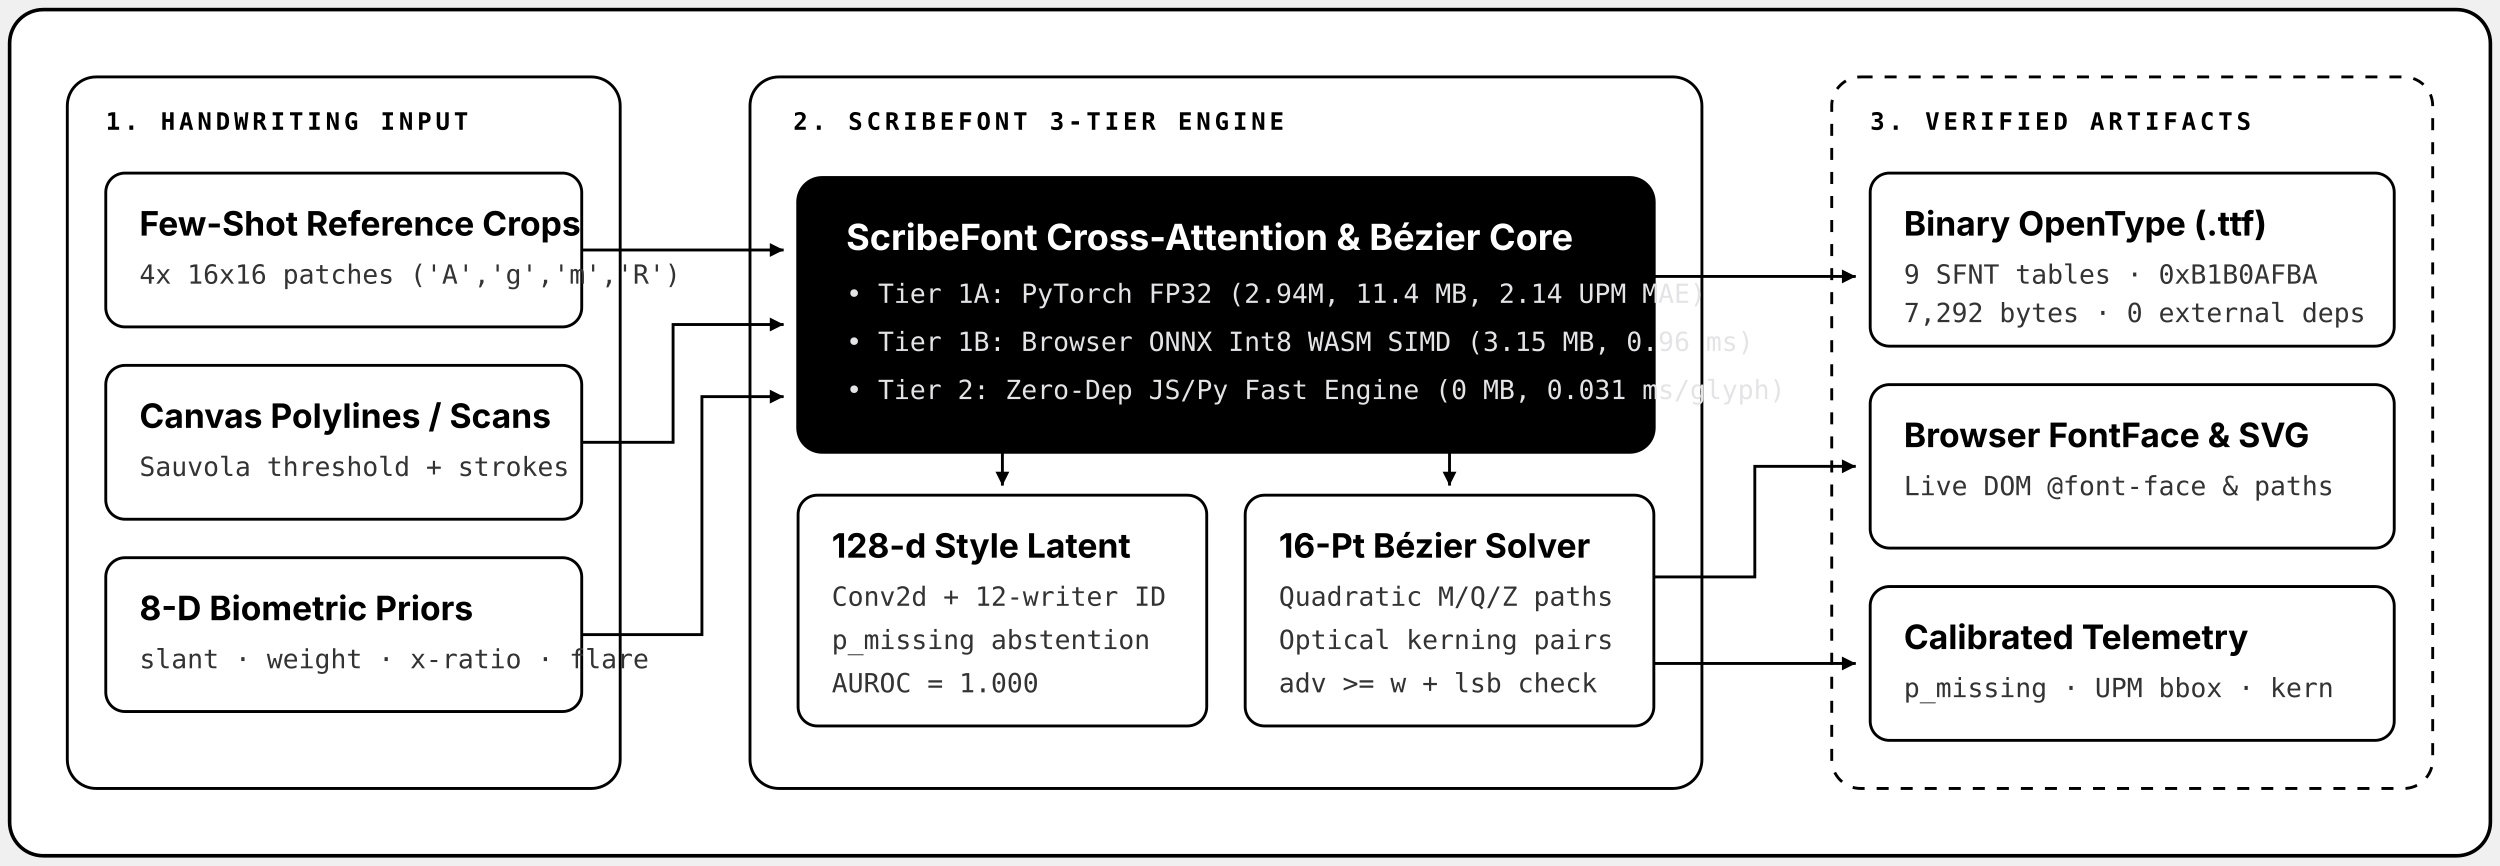
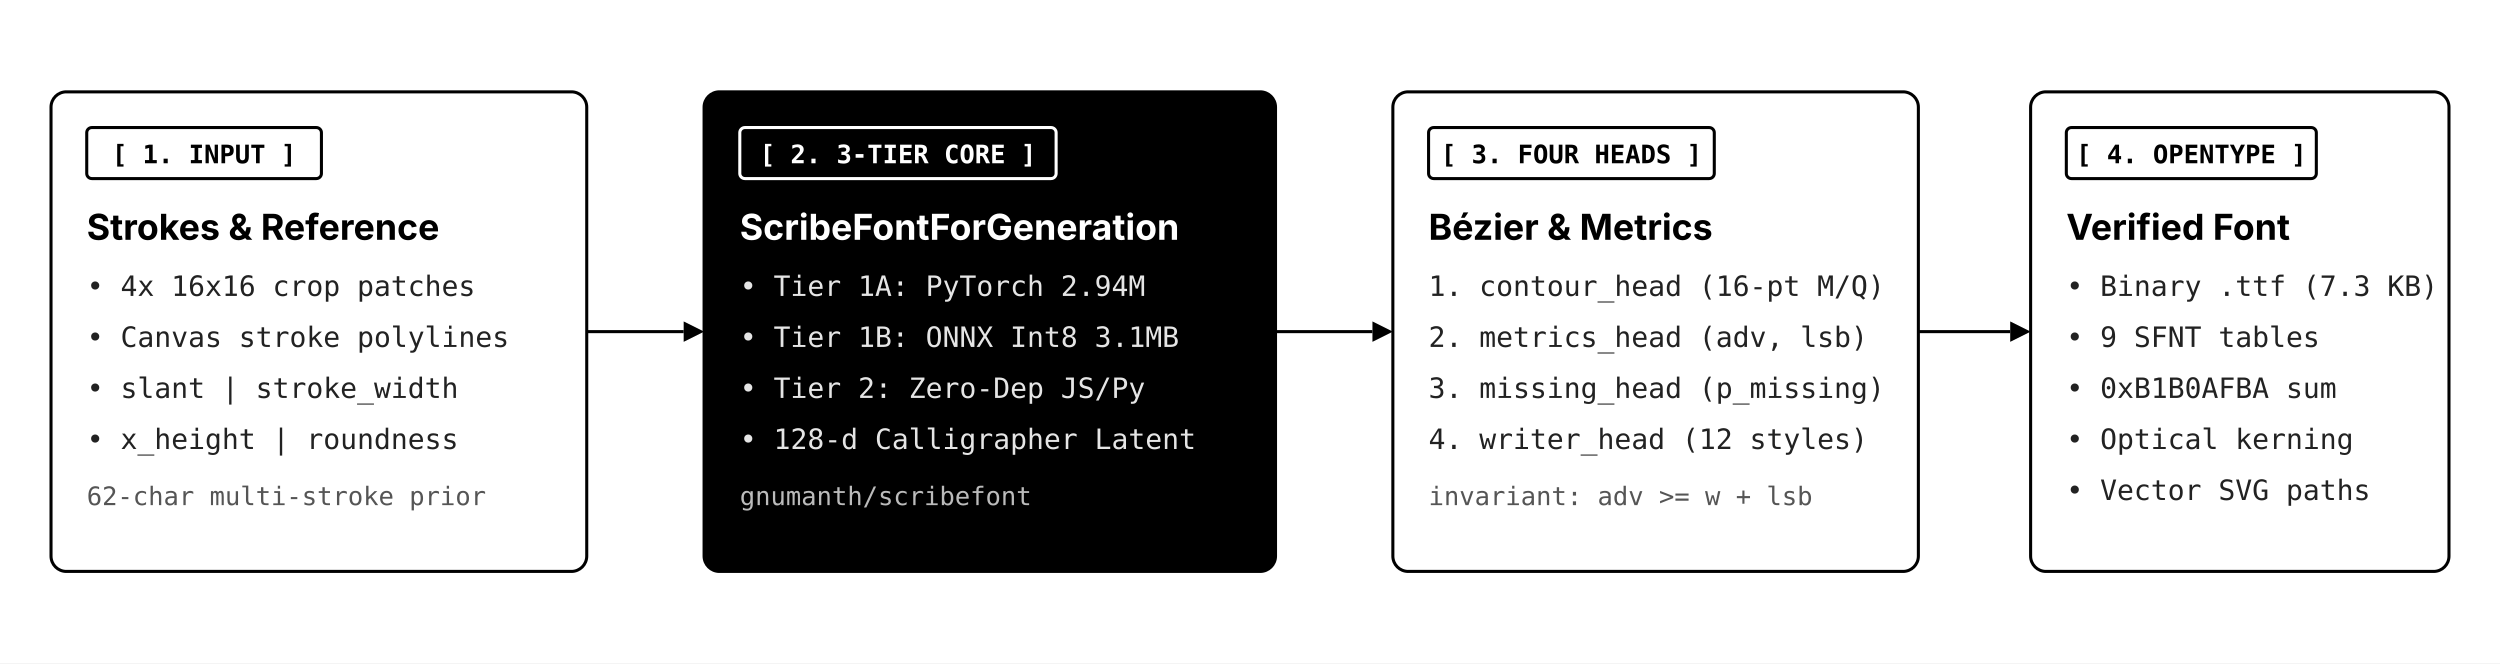
- <svg xmlns="http://www.w3.org/2000/svg" viewBox="0 0 1040 360" width="1040" height="360" fill="none">
-   <style>
-     .bg { fill: #ffffff; stroke: #000000; stroke-width: 1.5px; }
-     .cluster { fill: #ffffff; stroke: #000000; stroke-width: 1.2px; rx: 12px; }
-     .cluster-dashed { fill: #ffffff; stroke: #000000; stroke-width: 1.2px; stroke-dasharray: 5,5; rx: 12px; }
-     .node { fill: #ffffff; stroke: #000000; stroke-width: 1.2px; rx: 8px; }
-     .focal { fill: #000000; stroke: #000000; stroke-width: 1.5px; rx: 10px; }
-     .title { font-family: 'Geist', 'Inter', -apple-system, sans-serif; font-size: 14px; font-weight: 700; fill: #000000; }
-     .focal-title { font-family: 'Geist', 'Inter', -apple-system, sans-serif; font-size: 15px; font-weight: 700; fill: #ffffff; }
-     .sub { font-family: 'Geist Mono', 'SF Mono', monospace; font-size: 11px; fill: #333333; }
-     .focal-sub { font-family: 'Geist Mono', 'SF Mono', monospace; font-size: 11px; fill: #e4e4e7; }
-     .eyebrow { font-family: 'Geist Mono', 'SF Mono', monospace; font-size: 10px; font-weight: 700; letter-spacing: 0.16em; fill: #000000; }
-     .edge { stroke: #000000; stroke-width: 1.2px; fill: none; }
-   </style>
-   <defs>
-     <marker id="arrow" viewBox="0 0 10 10" refX="8" refY="5" markerWidth="6" markerHeight="6" orient="auto-start-reverse">
-       <path d="M 0 1 L 8 5 L 0 9 z" fill="#000000" />
-     </marker>
-   </defs>
-   <rect x="4" y="4" width="1032" height="352" rx="14" class="bg" />
-   <rect x="28" y="32" width="230" height="296" class="cluster" />
-   <text x="44" y="54" class="eyebrow">1. HANDWRITING INPUT</text>
-   <rect x="44" y="72" width="198" height="64" class="node" />
-   <text x="58" y="98" class="title">Few-Shot Reference Crops</text>
-   <text x="58" y="118" class="sub">4x 16x16 patches ('A','g','m','R')</text>
-   <rect x="44" y="152" width="198" height="64" class="node" />
-   <text x="58" y="178" class="title">Canvas Polylines / Scans</text>
-   <text x="58" y="198" class="sub">Sauvola threshold + strokes</text>
-   <rect x="44" y="232" width="198" height="64" class="node" />
-   <text x="58" y="258" class="title">8-D Biometric Priors</text>
-   <text x="58" y="278" class="sub">slant · weight · x-ratio · flare</text>
-   <rect x="312" y="32" width="396" height="296" class="cluster" />
-   <text x="330" y="54" class="eyebrow">2. SCRIBEFONT 3-TIER ENGINE</text>
-   <rect x="332" y="74" width="356" height="114" class="focal" />
-   <text x="352" y="104" class="focal-title">ScribeFont Cross-Attention &amp; Bézier Core</text>
-   <text x="352" y="126" class="focal-sub">• Tier 1A: PyTorch FP32 (2.94M, 11.4 MB, 2.14 UPM MAE)</text>
-   <text x="352" y="146" class="focal-sub">• Tier 1B: Browser ONNX Int8 WASM SIMD (3.15 MB, 0.96 ms)</text>
-   <text x="352" y="166" class="focal-sub">• Tier 2: Zero-Dep JS/Py Fast Engine (0 MB, 0.031 ms/glyph)</text>
-   <rect x="332" y="206" width="170" height="96" class="node" />
-   <text x="346" y="232" class="title">128-d Style Latent</text>
-   <text x="346" y="252" class="sub">Conv2d + 12-writer ID</text>
-   <text x="346" y="270" class="sub">p_missing abstention</text>
-   <text x="346" y="288" class="sub">AUROC = 1.000</text>
-   <rect x="518" y="206" width="170" height="96" class="node" />
-   <text x="532" y="232" class="title">16-Pt Bézier Solver</text>
-   <text x="532" y="252" class="sub">Quadratic M/Q/Z paths</text>
-   <text x="532" y="270" class="sub">Optical kerning pairs</text>
-   <text x="532" y="288" class="sub">adv &gt;= w + lsb check</text>
-   <rect x="762" y="32" width="250" height="296" class="cluster-dashed" />
-   <text x="778" y="54" class="eyebrow">3. VERIFIED ARTIFACTS</text>
-   <rect x="778" y="72" width="218" height="72" class="node" />
-   <text x="792" y="98" class="title">Binary OpenType (.ttf)</text>
-   <text x="792" y="118" class="sub">9 SFNT tables · 0xB1B0AFBA</text>
-   <text x="792" y="134" class="sub">7,292 bytes · 0 external deps</text>
-   <rect x="778" y="160" width="218" height="68" class="node" />
-   <text x="792" y="186" class="title">Browser FontFace &amp; SVG</text>
-   <text x="792" y="206" class="sub">Live DOM @font-face &amp; paths</text>
-   <rect x="778" y="244" width="218" height="64" class="node" />
-   <text x="792" y="270" class="title">Calibrated Telemetry</text>
-   <text x="792" y="290" class="sub">p_missing · UPM bbox · kern</text>
-   <path d="M 242 104 L 326 104" class="edge" marker-end="url(#arrow)" />
-   <path d="M 242 184 L 280 184 L 280 135 L 326 135" class="edge" marker-end="url(#arrow)" />
-   <path d="M 242 264 L 292 264 L 292 165 L 326 165" class="edge" marker-end="url(#arrow)" />
-   <path d="M 417 188 L 417 202" class="edge" marker-end="url(#arrow)" />
-   <path d="M 603 188 L 603 202" class="edge" marker-end="url(#arrow)" />
-   <path d="M 688 115 L 772 115" class="edge" marker-end="url(#arrow)" />
-   <path d="M 688 240 L 730 240 L 730 194 L 772 194" class="edge" marker-end="url(#arrow)" />
-   <path d="M 688 276 L 772 276" class="edge" marker-end="url(#arrow)" />
+ <svg xmlns="http://www.w3.org/2000/svg" viewBox="0 0 980 260" width="100%" height="auto" font-family="'Plus Jakarta Sans', -apple-system, BlinkMacSystemFont, sans-serif">
+   <rect width="980" height="260" fill="#ffffff" />
+   <rect x="20" y="36" width="210" height="188" rx="6" fill="#ffffff" stroke="#000000" stroke-width="1.2" />
+   <rect x="34" y="50" width="92" height="20" rx="2" fill="#ffffff" stroke="#000000" stroke-width="1.2" />
+   <text x="80" y="64" font-family="'Geist Mono', monospace" font-size="10" font-weight="700" text-anchor="middle" fill="#000000">[ 1. INPUT ]</text>
+   <text x="34" y="94" font-size="14" font-weight="700" fill="#000000">Strokes &amp; Reference</text>
+   <text x="34" y="116" font-family="'Geist Mono', monospace" font-size="11" fill="#222222">• 4x 16x16 crop patches</text>
+   <text x="34" y="136" font-family="'Geist Mono', monospace" font-size="11" fill="#222222">• Canvas stroke polylines</text>
+   <text x="34" y="156" font-family="'Geist Mono', monospace" font-size="11" fill="#222222">• slant | stroke_width</text>
+   <text x="34" y="176" font-family="'Geist Mono', monospace" font-size="11" fill="#222222">• x_height | roundness</text>
+   <text x="34" y="198" font-family="'Geist Mono', monospace" font-size="10" fill="#555555">62-char multi-stroke prior</text>
+   <line x1="230" y1="130" x2="268" y2="130" stroke="#000000" stroke-width="1.2" />
+   <polygon points="268,126 276,130 268,134" fill="#000000" />
+   <rect x="276" y="36" width="224" height="188" rx="6" fill="#000000" stroke="#000000" stroke-width="1.2" />
+   <rect x="290" y="50" width="124" height="20" rx="2" fill="#000000" stroke="#ffffff" stroke-width="1.2" />
+   <text x="352" y="64" font-family="'Geist Mono', monospace" font-size="10" font-weight="700" text-anchor="middle" fill="#ffffff">[ 2. 3-TIER CORE ]</text>
+   <text x="290" y="94" font-size="14" font-weight="700" fill="#ffffff">ScribeFontForGeneration</text>
+   <text x="290" y="116" font-family="'Geist Mono', monospace" font-size="11" fill="#e5e5e5">• Tier 1A: PyTorch 2.94M</text>
+   <text x="290" y="136" font-family="'Geist Mono', monospace" font-size="11" fill="#e5e5e5">• Tier 1B: ONNX Int8 3.1MB</text>
+   <text x="290" y="156" font-family="'Geist Mono', monospace" font-size="11" fill="#e5e5e5">• Tier 2: Zero-Dep JS/Py</text>
+   <text x="290" y="176" font-family="'Geist Mono', monospace" font-size="11" fill="#e5e5e5">• 128-d Calligrapher Latent</text>
+   <text x="290" y="198" font-family="'Geist Mono', monospace" font-size="10" fill="#bbbbbb">gnumanth/scribefont</text>
+   <line x1="500" y1="130" x2="538" y2="130" stroke="#000000" stroke-width="1.2" />
+   <polygon points="538,126 546,130 538,134" fill="#000000" />
+   <rect x="546" y="36" width="206" height="188" rx="6" fill="#ffffff" stroke="#000000" stroke-width="1.2" />
+   <rect x="560" y="50" width="112" height="20" rx="2" fill="#ffffff" stroke="#000000" stroke-width="1.2" />
+   <text x="616" y="64" font-family="'Geist Mono', monospace" font-size="10" font-weight="700" text-anchor="middle" fill="#000000">[ 3. FOUR HEADS ]</text>
+   <text x="560" y="94" font-size="14" font-weight="700" fill="#000000">Bézier &amp; Metrics</text>
+   <text x="560" y="116" font-family="'Geist Mono', monospace" font-size="11" fill="#222222">1. contour_head (16-pt M/Q)</text>
+   <text x="560" y="136" font-family="'Geist Mono', monospace" font-size="11" fill="#222222">2. metrics_head (adv, lsb)</text>
+   <text x="560" y="156" font-family="'Geist Mono', monospace" font-size="11" fill="#222222">3. missing_head (p_missing)</text>
+   <text x="560" y="176" font-family="'Geist Mono', monospace" font-size="11" fill="#222222">4. writer_head  (12 styles)</text>
+   <text x="560" y="198" font-family="'Geist Mono', monospace" font-size="10" fill="#555555">invariant: adv &gt;= w + lsb</text>
+   <line x1="752" y1="130" x2="788" y2="130" stroke="#000000" stroke-width="1.2" />
+   <polygon points="788,126 796,130 788,134" fill="#000000" />
+   <rect x="796" y="36" width="164" height="188" rx="6" fill="#ffffff" stroke="#000000" stroke-width="1.2" />
+   <rect x="810" y="50" width="98" height="20" rx="2" fill="#ffffff" stroke="#000000" stroke-width="1.2" />
+   <text x="859" y="64" font-family="'Geist Mono', monospace" font-size="10" font-weight="700" text-anchor="middle" fill="#000000">[ 4. OPENTYPE ]</text>
+   <text x="810" y="94" font-size="14" font-weight="700" fill="#000000">Verified Font</text>
+   <text x="810" y="116" font-family="'Geist Mono', monospace" font-size="11" fill="#222222">• Binary .ttf (7.3 KB)</text>
+   <text x="810" y="136" font-family="'Geist Mono', monospace" font-size="11" fill="#222222">• 9 SFNT tables</text>
+   <text x="810" y="156" font-family="'Geist Mono', monospace" font-size="11" fill="#222222">• 0xB1B0AFBA sum</text>
+   <text x="810" y="176" font-family="'Geist Mono', monospace" font-size="11" fill="#222222">• Optical kerning</text>
+   <text x="810" y="196" font-family="'Geist Mono', monospace" font-size="11" fill="#222222">• Vector SVG paths</text>
</svg>
